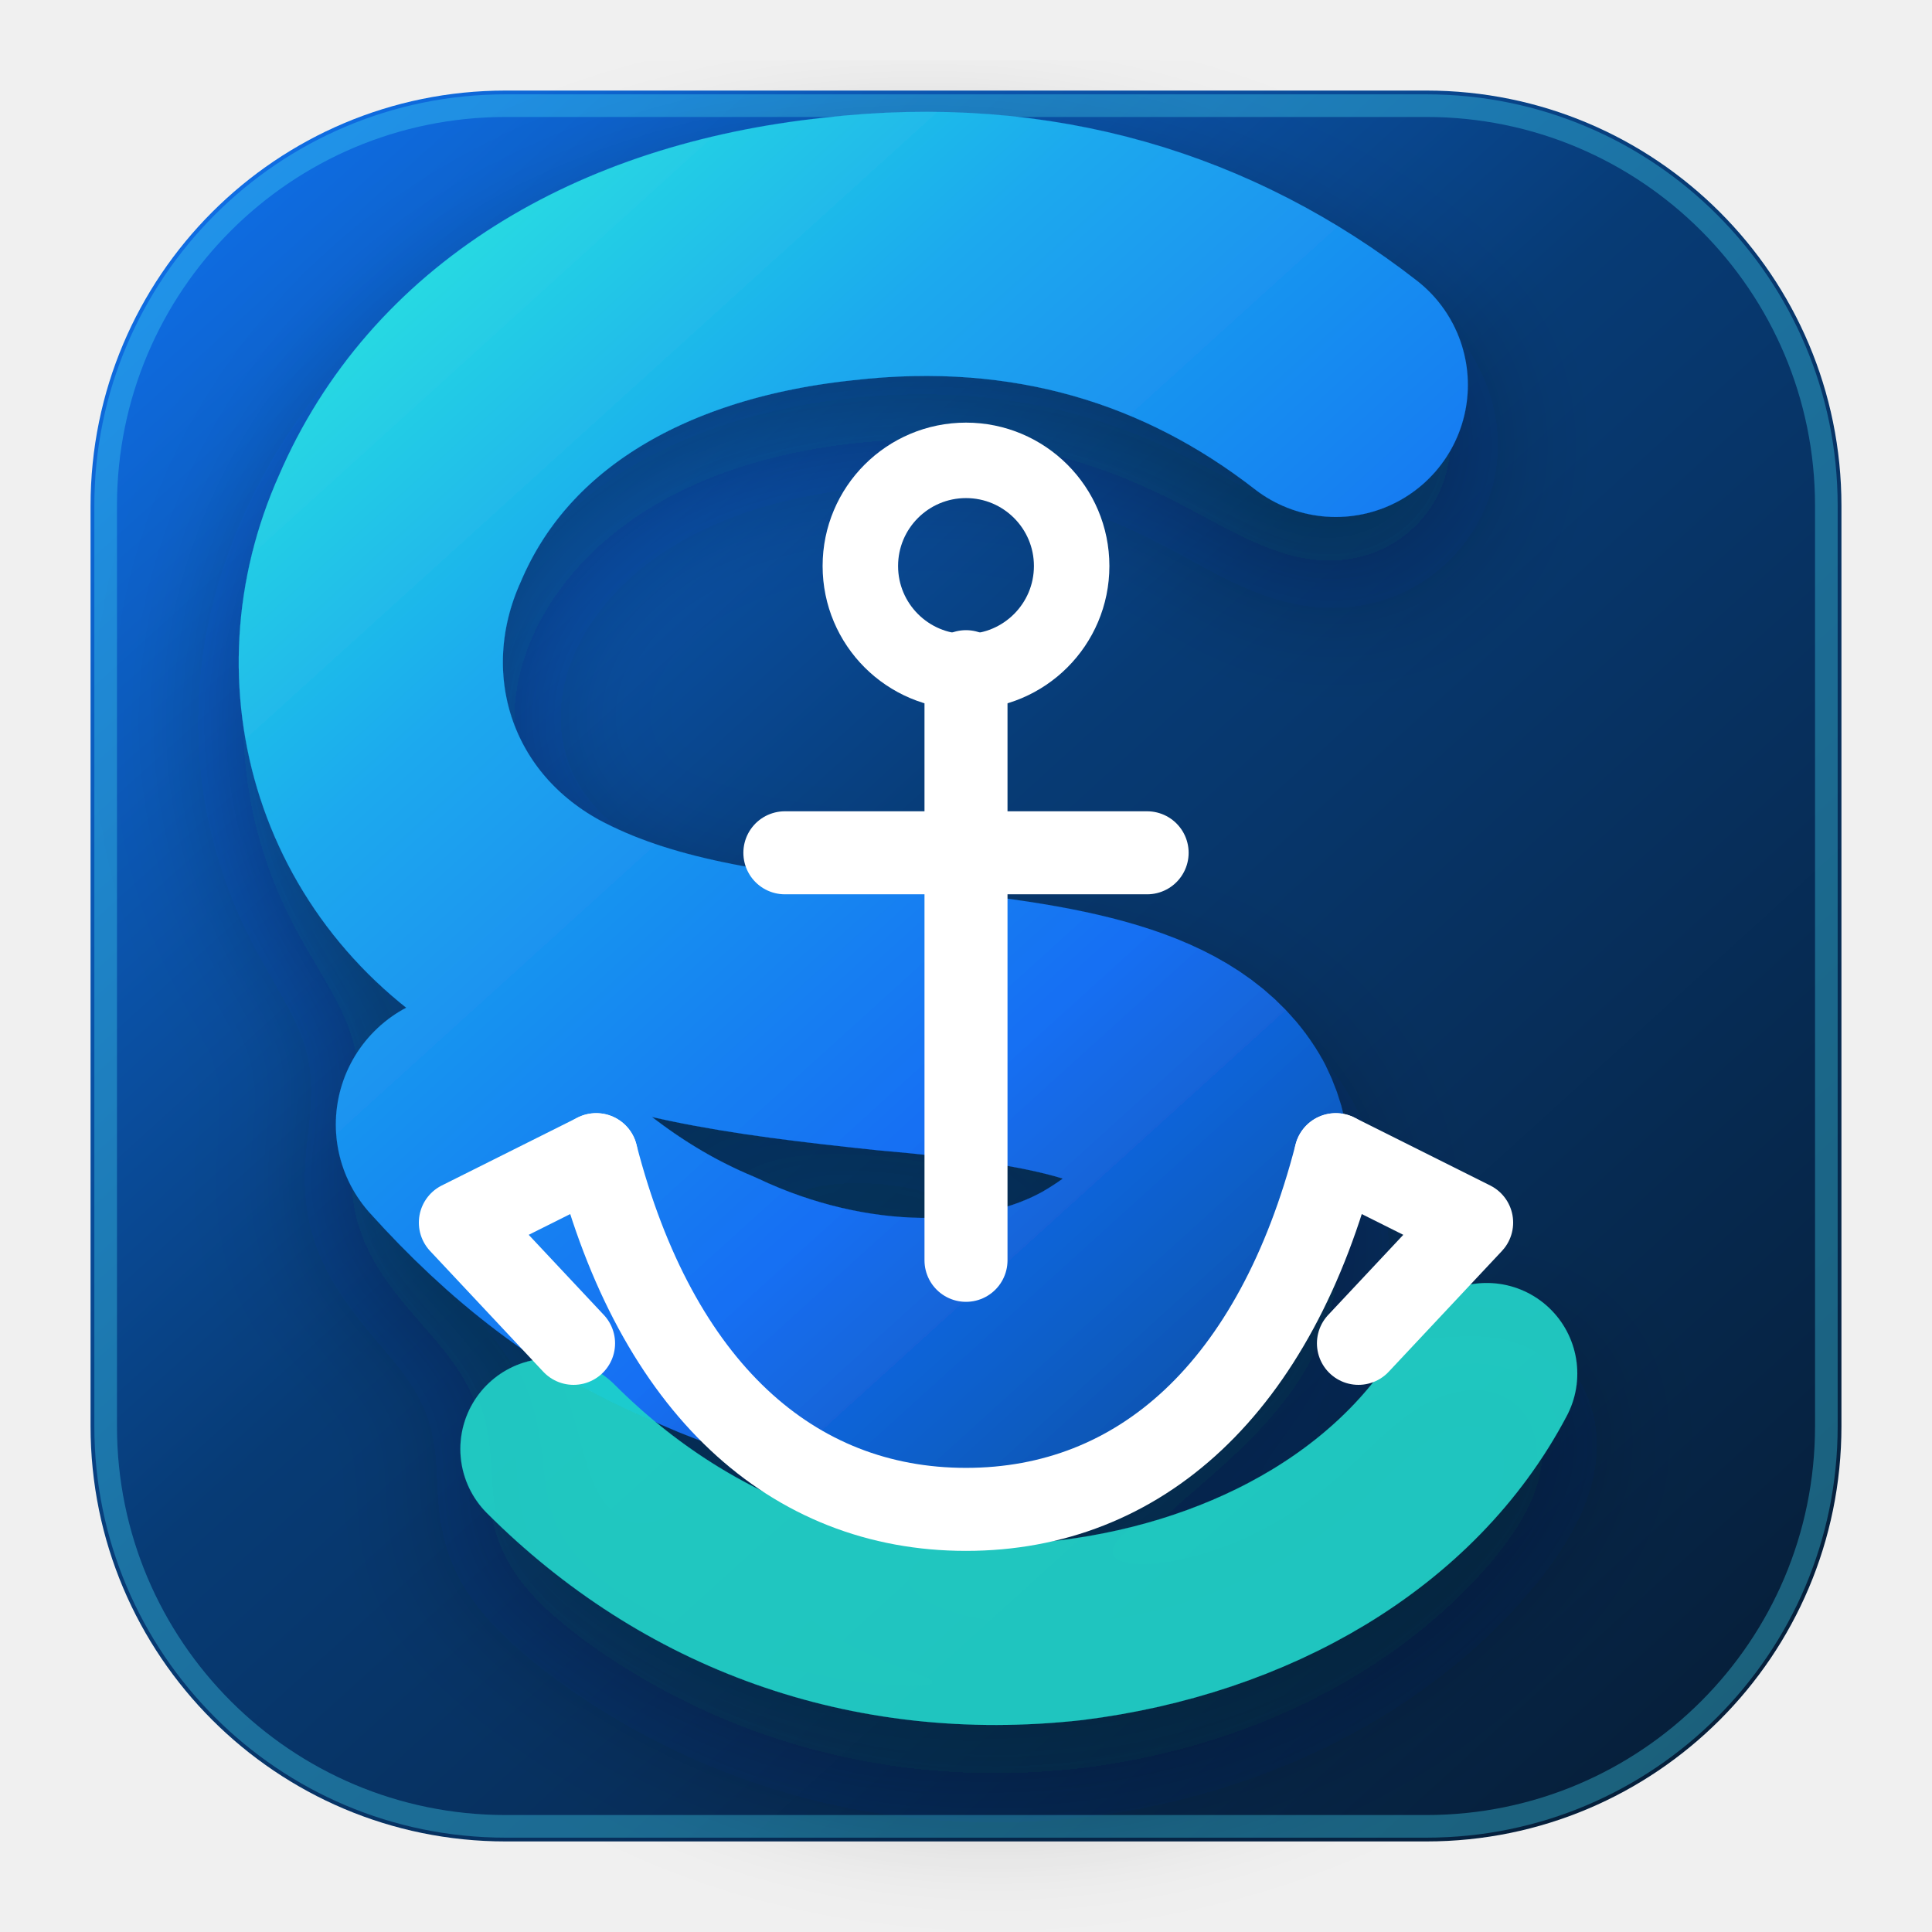
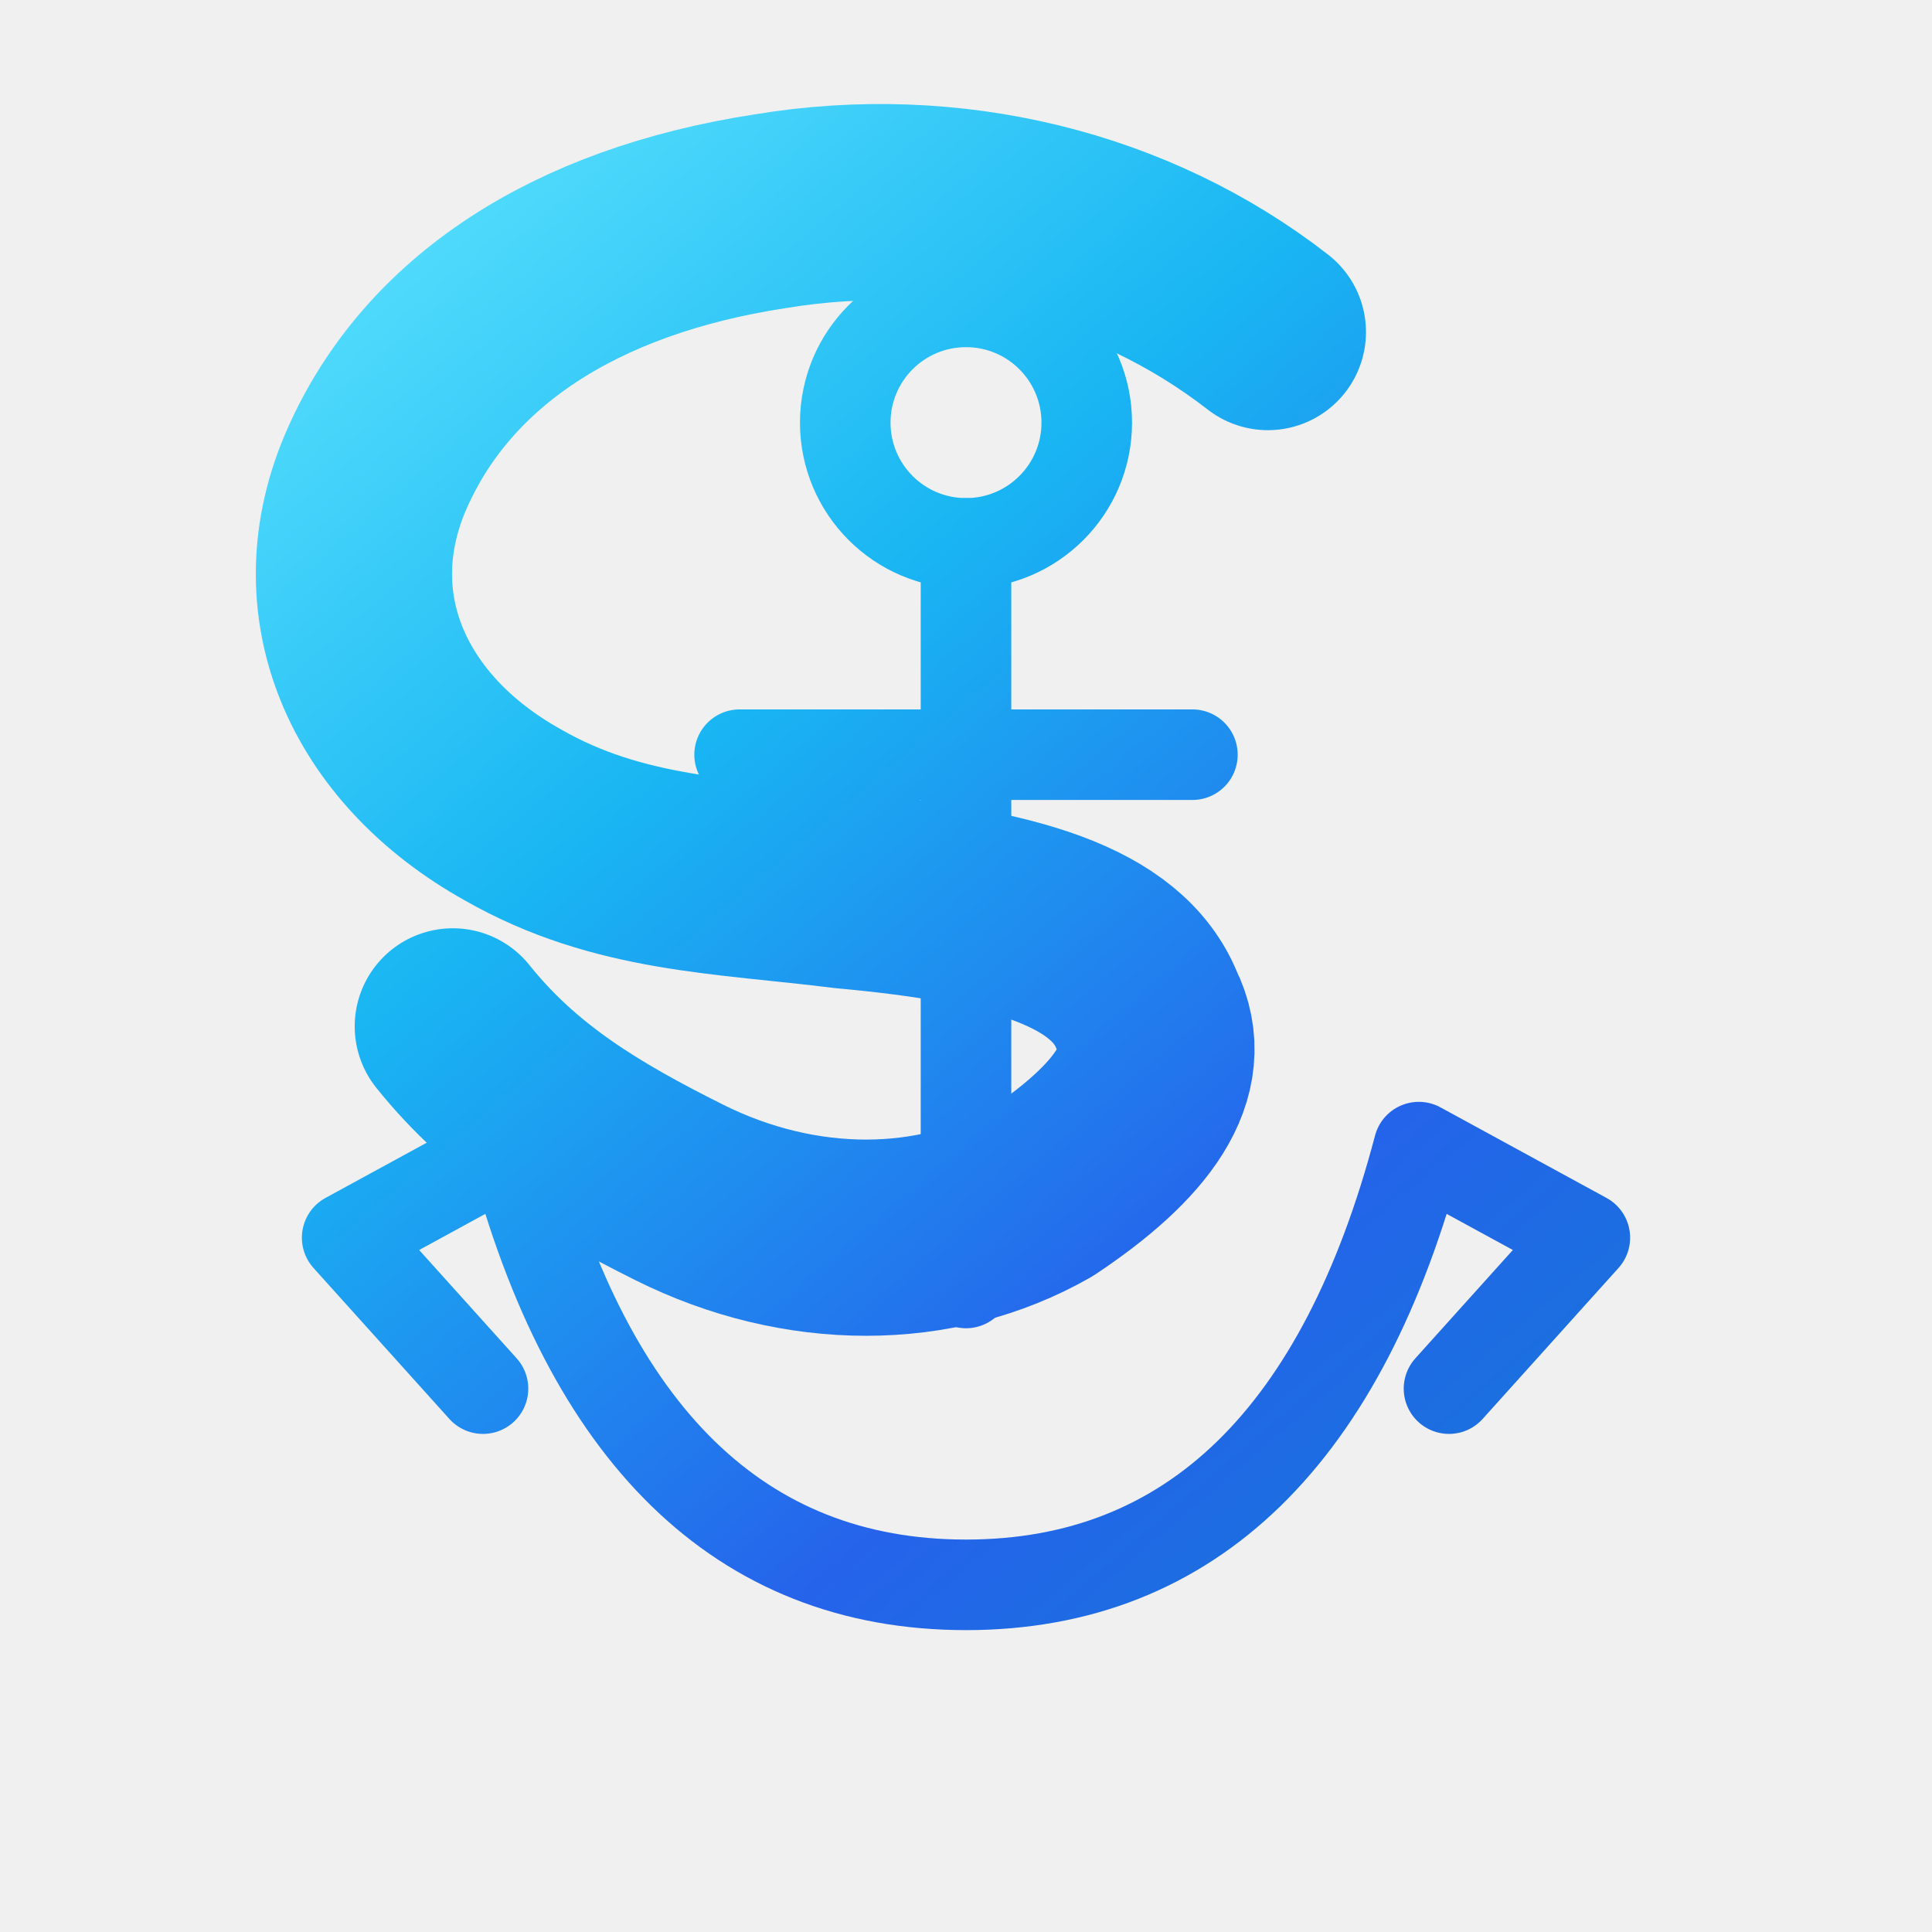
- <svg xmlns="http://www.w3.org/2000/svg" viewBox="0 0 256 256" role="img" aria-labelledby="title desc">
+ <svg xmlns="http://www.w3.org/2000/svg" viewBox="0 0 128 128" role="img" aria-labelledby="t d">
  <defs>
-     <linearGradient id="bg" x1="28" y1="20" x2="226" y2="238" gradientUnits="userSpaceOnUse">
-       <stop stop-color="#0f6fe8" />
-       <stop offset=".45" stop-color="#073b75" />
-       <stop offset="1" stop-color="#061e38" />
+     <linearGradient id="sidMark" x1="16" y1="8" x2="110" y2="118" gradientUnits="userSpaceOnUse">
+       <stop stop-color="#64E8FF" />
+       <stop offset=".35" stop-color="#19B6F3" />
+       <stop offset=".68" stop-color="#2563EB" />
+       <stop offset="1" stop-color="#0E7FD1" />
    </linearGradient>
-     <linearGradient id="ribbon" x1="40" y1="32" x2="214" y2="224" gradientUnits="userSpaceOnUse">
-       <stop stop-color="#2ce8df" />
-       <stop offset=".23" stop-color="#1ba9ee" />
-       <stop offset=".55" stop-color="#176ff3" />
-       <stop offset=".78" stop-color="#0750a5" />
-       <stop offset="1" stop-color="#19c9c1" />
-     </linearGradient>
-     <filter id="shadow" x="-25%" y="-25%" width="150%" height="150%">
-       <feDropShadow dx="0" dy="8" stdDeviation="9" flood-color="#00152b" flood-opacity=".34" />
-     </filter>
  </defs>
-   <rect x="12" y="12" width="232" height="232" rx="55" fill="url(#bg)" />
-   <rect x="14" y="14" width="228" height="228" rx="53" fill="none" stroke="#42d9f5" stroke-opacity=".35" stroke-width="3" />
-   <g filter="url(#shadow)">
-     <path d="M177 51c-18-14-40-21-66-18-28 3-49 16-58 37-9 20-2 43 18 54 13 7 28 9 47 11 23 2 37 5 42 14 4 8-1 17-13 24-14 8-35 8-54-1-12-5-22-13-31-23" fill="none" stroke="url(#ribbon)" stroke-width="35" stroke-linecap="round" stroke-linejoin="round" />
-     <path d="M73 192c18 18 42 27 69 24 24-3 45-15 55-34" fill="none" stroke="#20d5ca" stroke-width="24" stroke-linecap="round" opacity=".9" />
-   </g>
-   <g fill="none" stroke="#fff" stroke-linecap="round" stroke-linejoin="round">
-     <circle cx="128" cy="75" r="14" stroke-width="10" />
-     <path d="M128 89v78" stroke-width="11" />
-     <path d="M104 113h48" stroke-width="11" />
-     <path d="M79 153c8 31 26 47 49 47s41-16 49-47" stroke-width="11" />
-     <path d="m79 153-18 9 15 16m101-25 18 9-15 16" stroke-width="11" />
+   <g fill="none" stroke="url(#sidMark)" stroke-linecap="round" stroke-linejoin="round">
+     <path d="M84 22c-9-7-21-10-33-8-13 2-22 8-26 17-4 9 0 18 9 23 7 4 14 4 22 5 11 1 18 3 20 8 2 4-1 8-7 12-7 4-16 4-24 0-6-3-11-6-15-11" stroke-width="13" />
+     <circle cx="64" cy="28" r="8" stroke-width="6" />
+     <path d="M64 36v49M49 50h30M34 76c5 19 15 29 30 29s25-10 30-29M34 76l-11 6 9 10m62-16 11 6-9 10" stroke-width="6" />
  </g>
</svg>
